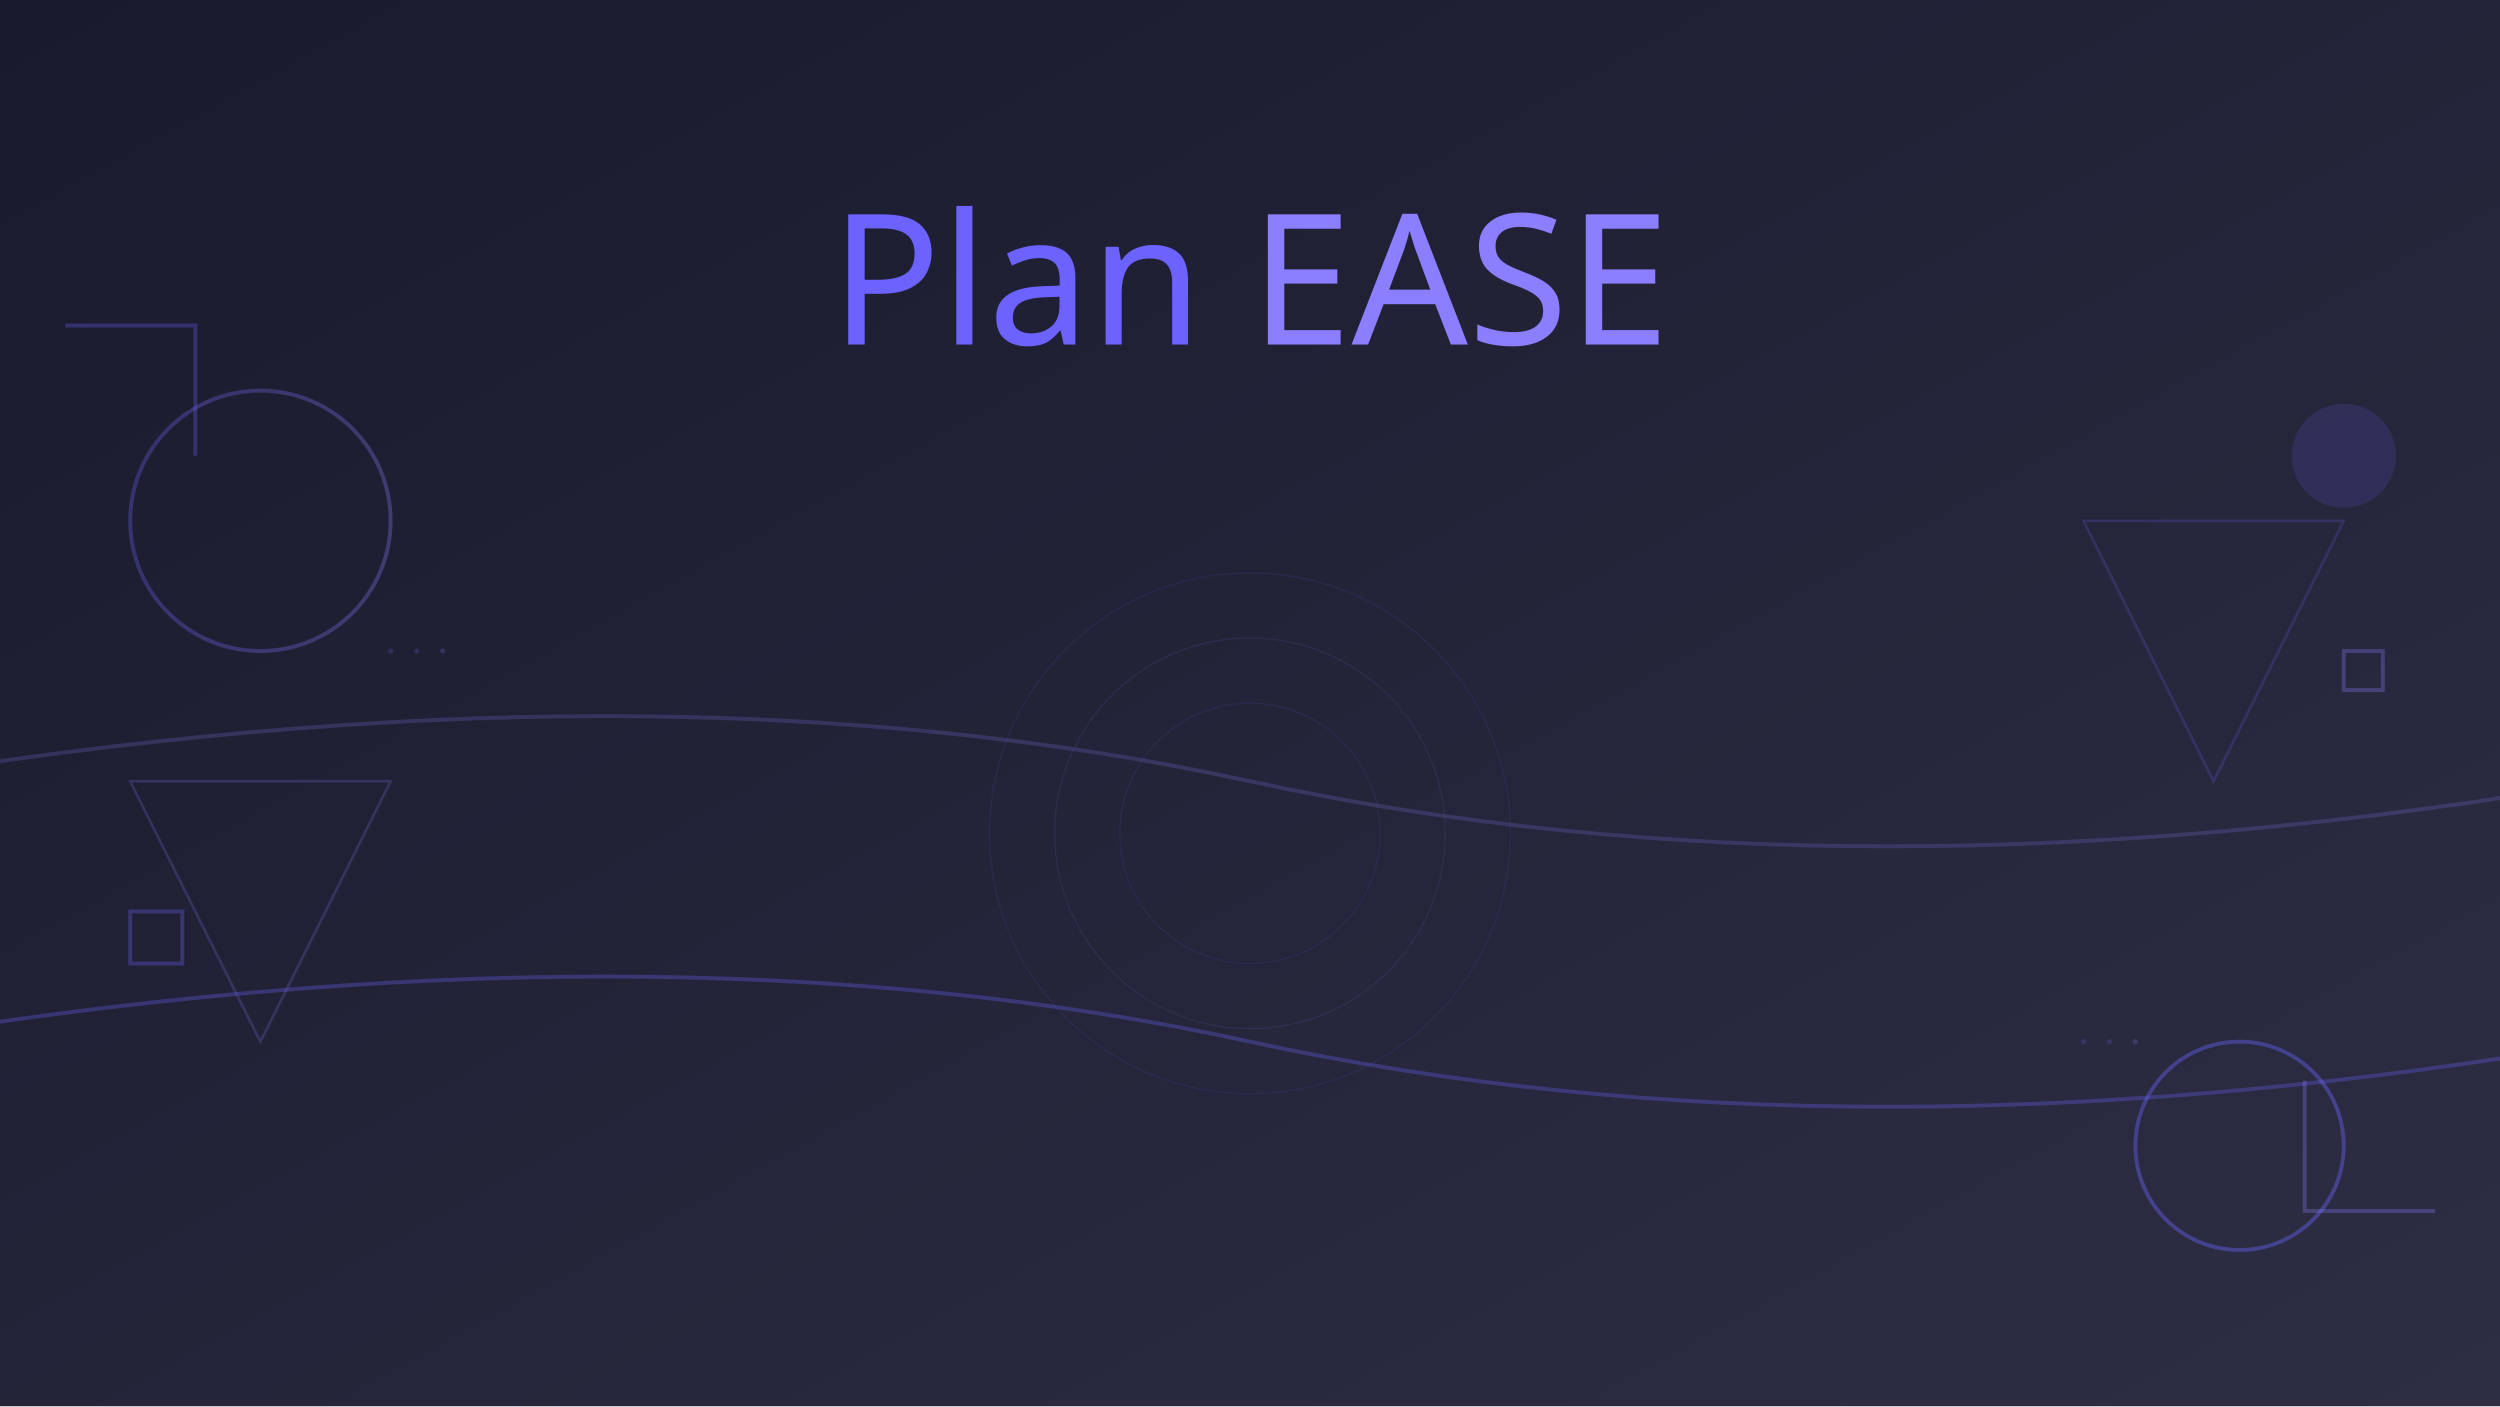
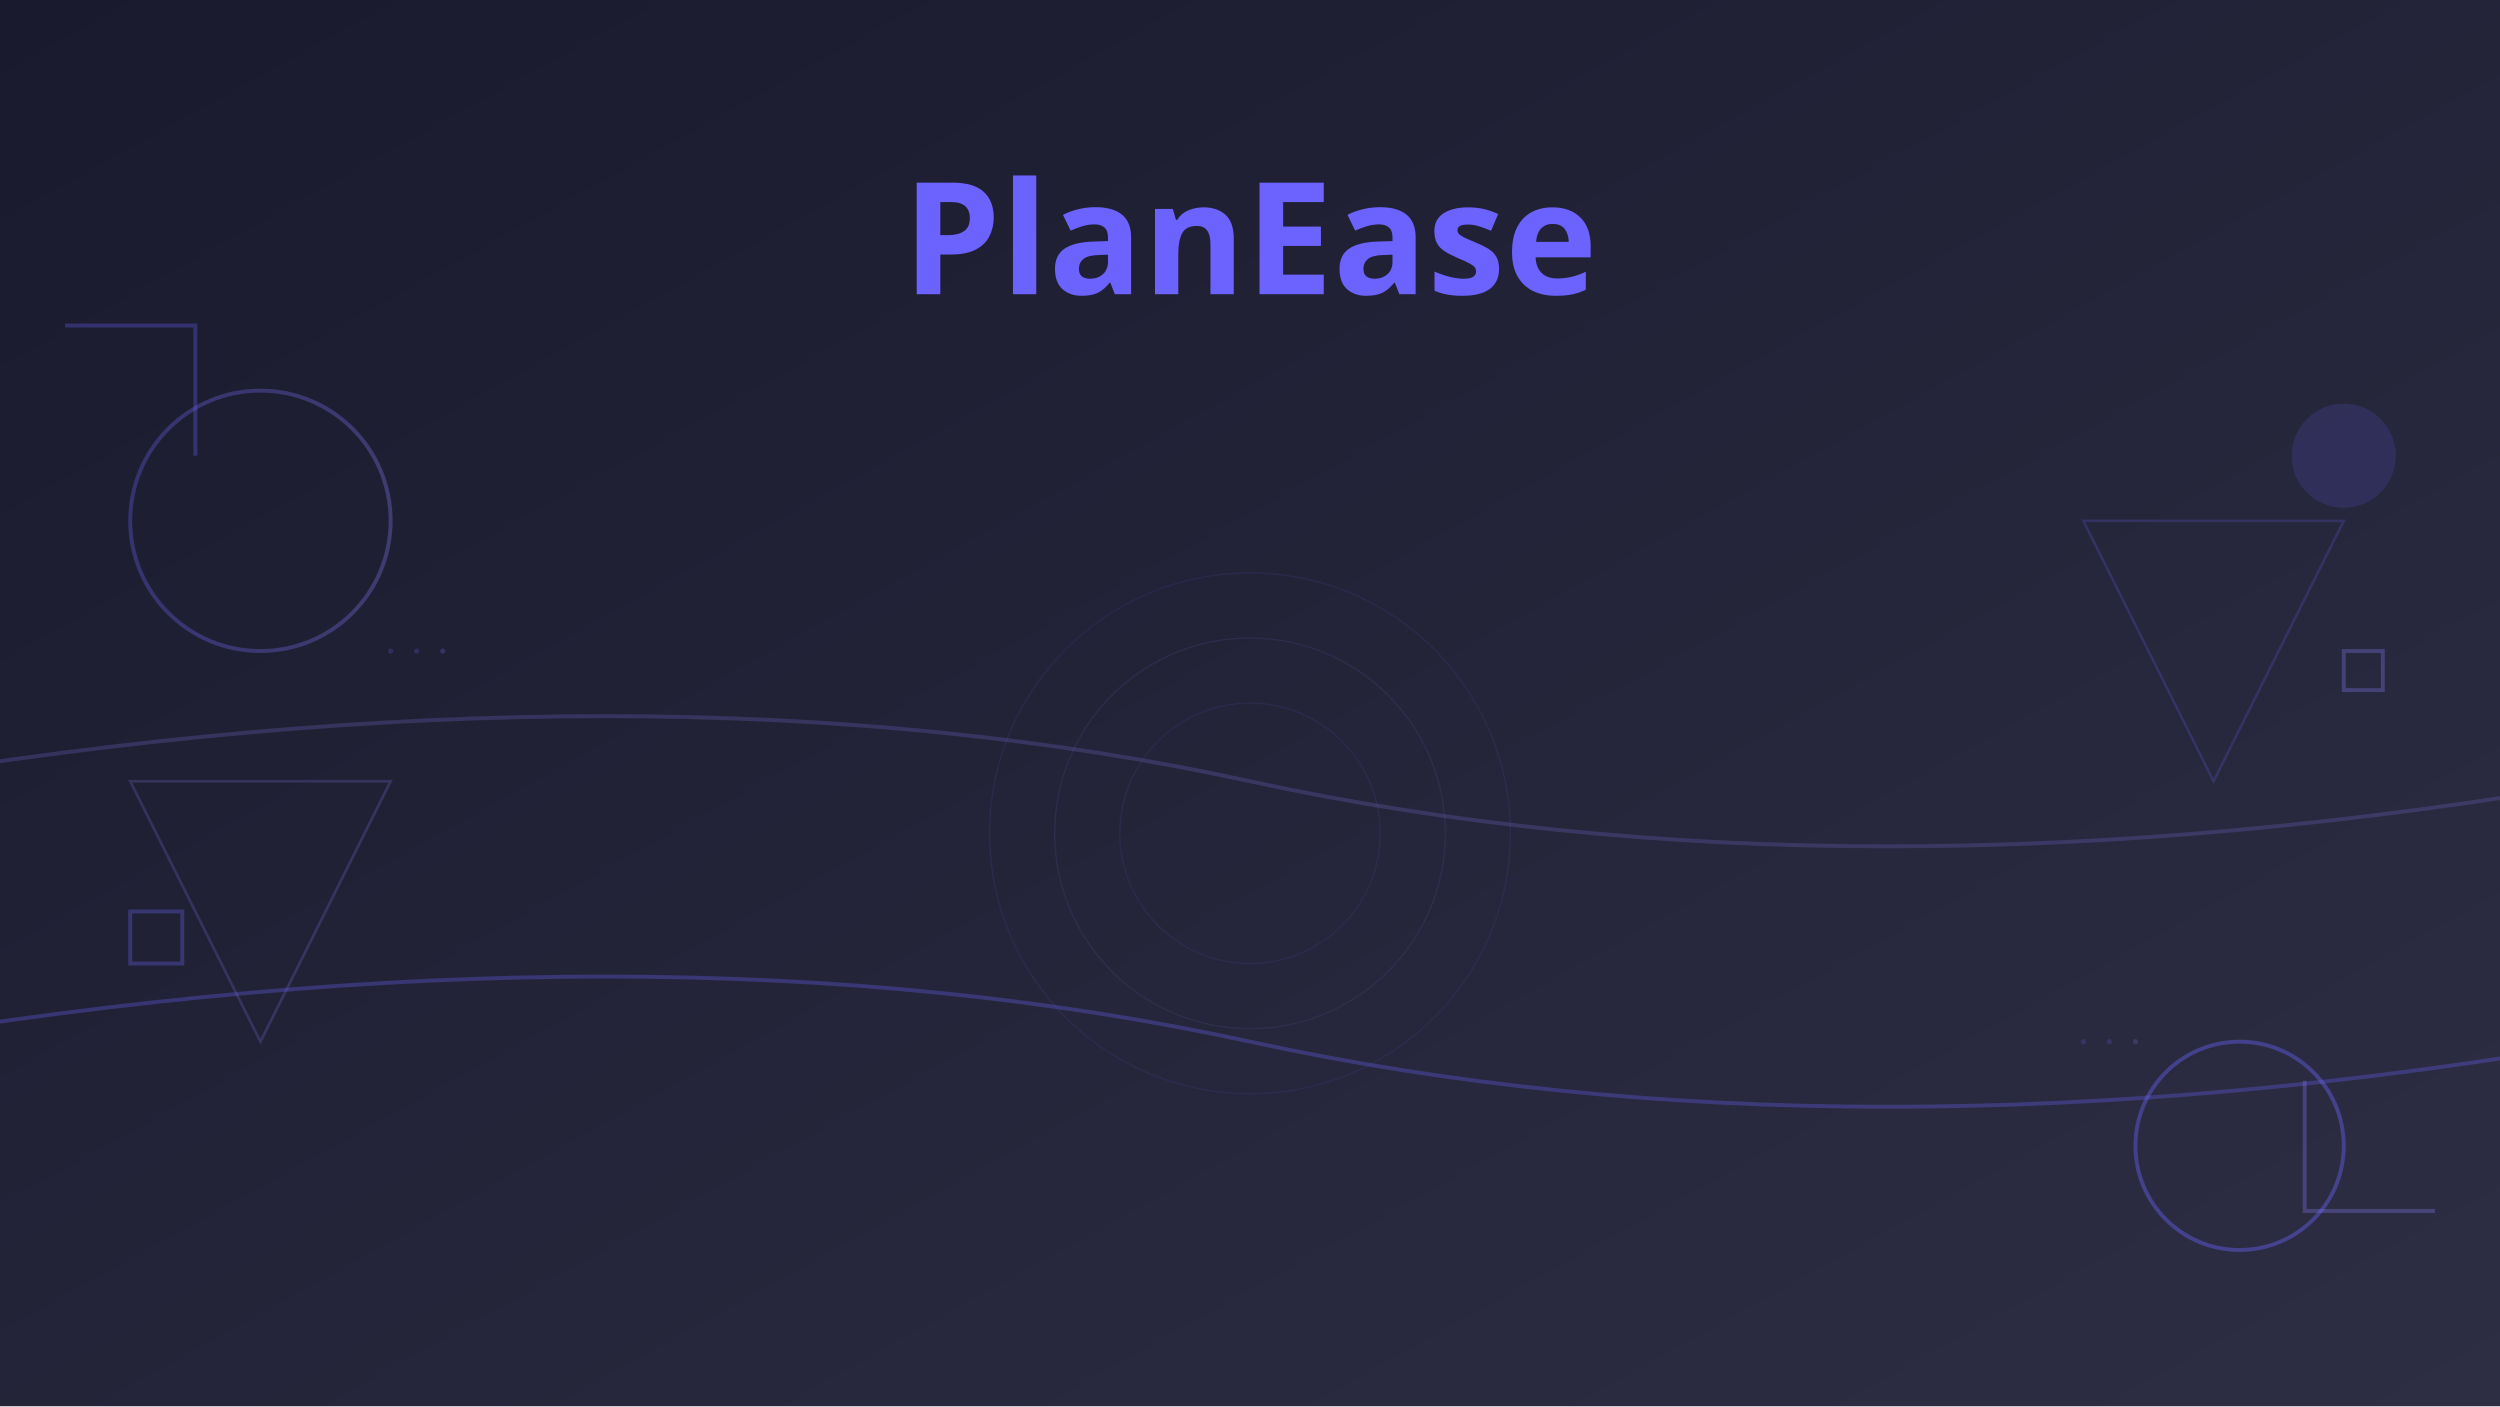
<svg xmlns="http://www.w3.org/2000/svg" viewBox="0 0 1920 1080">
  <defs>
    <linearGradient id="bg-gradient" x1="0%" y1="0%" x2="100%" y2="100%">
      <stop offset="0%" style="stop-color:#1a1a2e" />
      <stop offset="100%" style="stop-color:#2d2d44" />
    </linearGradient>
    <linearGradient id="accent-gradient" x1="0%" y1="0%" x2="100%" y2="0%">
      <stop offset="0%" style="stop-color:#6c63ff" />
      <stop offset="100%" style="stop-color:#8B7FFF" />
    </linearGradient>
  </defs>
  <rect width="100%" height="100%" fill="url(#bg-gradient)" />
  <circle cx="200" cy="400" r="100" fill="none" stroke="url(#accent-gradient)" stroke-width="3" opacity="0.3" />
  <circle cx="1720" cy="880" r="80" fill="none" stroke="#6c63ff" stroke-width="3" opacity="0.4" />
  <circle cx="1800" cy="350" r="40" fill="#6c63ff" opacity="0.15" />
  <path d="M100 600 L300 600 L200 800 Z" fill="none" stroke="#8B7FFF" stroke-width="2" opacity="0.2" />
  <path d="M1600 400 L1800 400 L1700 600 Z" fill="none" stroke="#6c63ff" stroke-width="2" opacity="0.2" />
  <path d="M-100 800 Q 500 700 960 800 T 2000 800" fill="none" stroke="#6c63ff" stroke-width="3" opacity="0.3" />
  <path d="M-100 600 Q 500 500 960 600 T 2000 600" fill="none" stroke="#8B7FFF" stroke-width="3" opacity="0.2" />
  <g opacity="0.2">
    <circle cx="300" cy="500" r="2" fill="#6c63ff" />
    <circle cx="320" cy="500" r="2" fill="#6c63ff" />
    <circle cx="340" cy="500" r="2" fill="#8B7FFF" />
    <circle cx="1600" cy="800" r="2" fill="#6c63ff" />
    <circle cx="1620" cy="800" r="2" fill="#6c63ff" />
    <circle cx="1640" cy="800" r="2" fill="#8B7FFF" />
  </g>
  <rect x="100" y="700" width="40" height="40" fill="none" stroke="#6c63ff" stroke-width="3" opacity="0.3" />
  <rect x="1800" y="500" width="30" height="30" fill="none" stroke="#8B7FFF" stroke-width="3" opacity="0.3" />
-   <text x="50%" y="20%" text-anchor="middle" dominant-baseline="middle" font-family="Arial Black, sans-serif" font-size="140" style="letter-spacing: 0px;">
-     <tspan fill="#6c63ff" opacity="0.9">Plan</tspan>
-     <tspan fill="#8B7FFF" opacity="0.9">EASE</tspan>
+   <text x="50%" y="17%" text-anchor="middle" dominant-baseline="middle" font-family="Poppins, sans-serif" font-size="120" font-weight="bold" style="letter-spacing: 0px;">
+     <tspan fill="#6c63ff" opacity="0.9">PlanEase</tspan>
  </text>
  <g transform="translate(960, 640)">
    <circle cx="0" cy="0" r="200" fill="none" stroke="#6c63ff" stroke-width="1" opacity="0.1" />
    <circle cx="0" cy="0" r="150" fill="none" stroke="#8B7FFF" stroke-width="1" opacity="0.1" />
    <circle cx="0" cy="0" r="100" fill="none" stroke="#6c63ff" stroke-width="1" opacity="0.1" />
  </g>
  <path d="M50 250 L150 250 L150 350" fill="none" stroke="#6c63ff" stroke-width="3" opacity="0.3" />
  <path d="M1870 930 L1770 930 L1770 830" fill="none" stroke="#8B7FFF" stroke-width="3" opacity="0.3" />
</svg>
